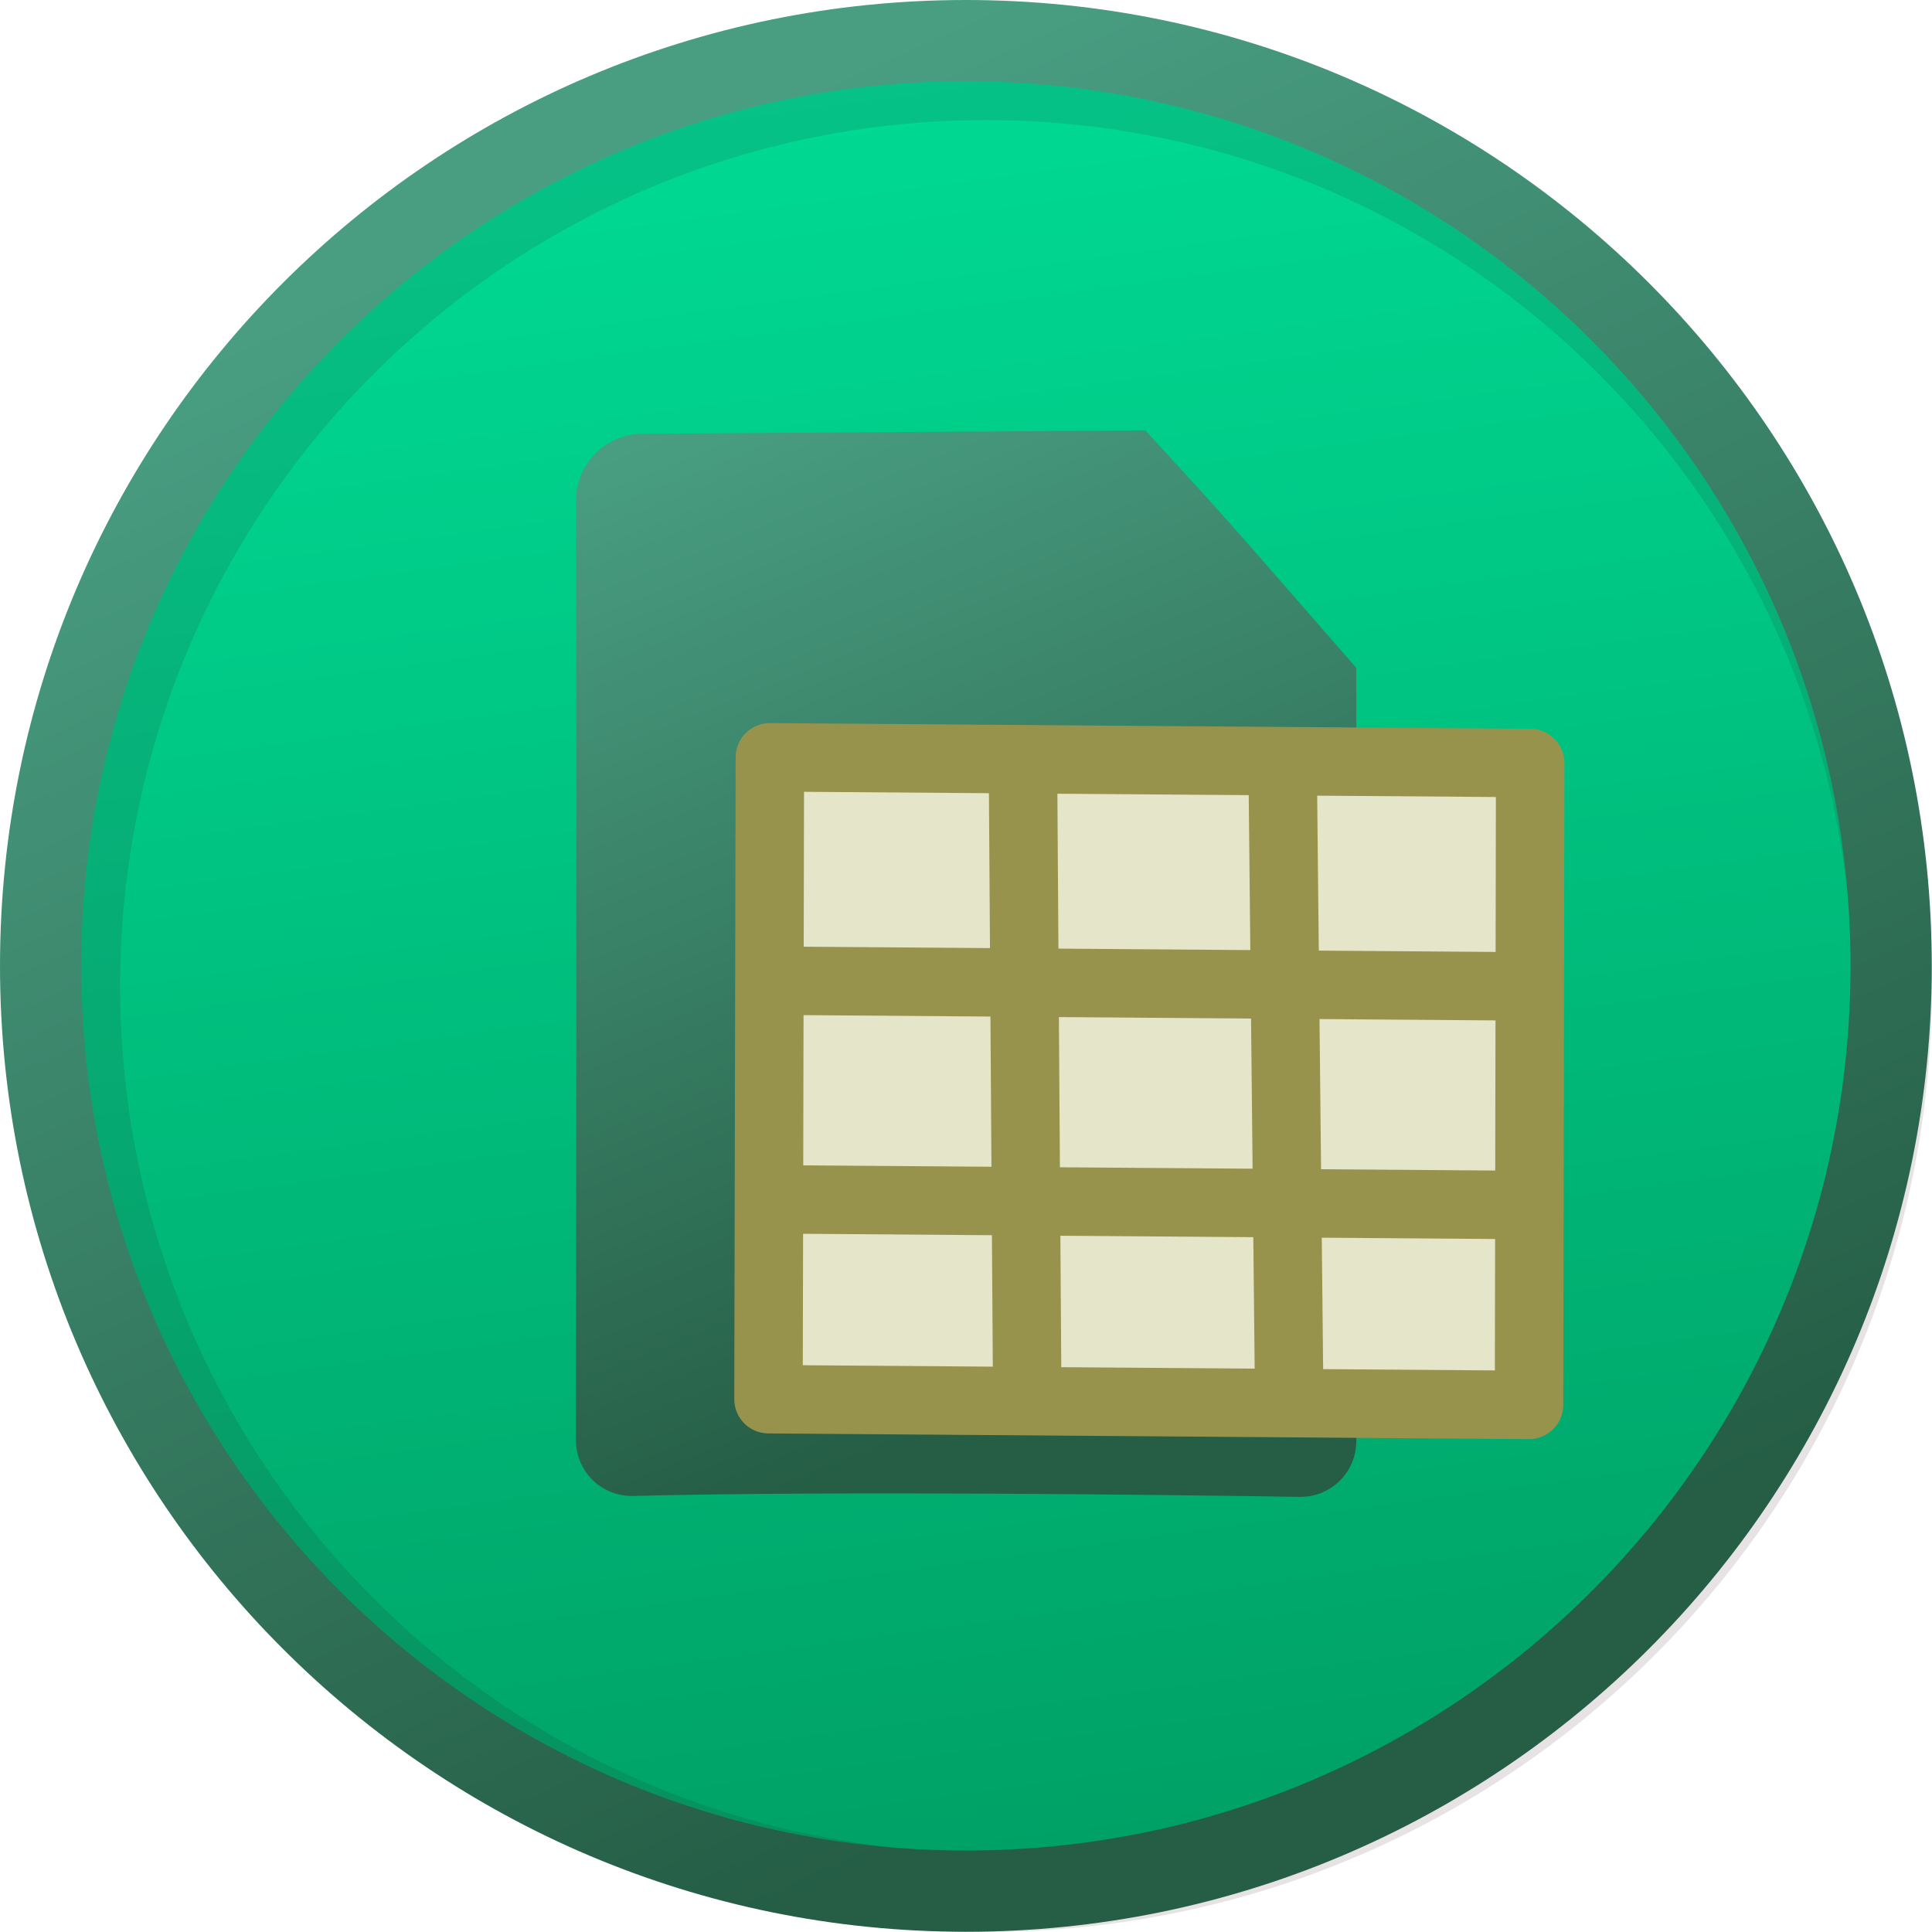
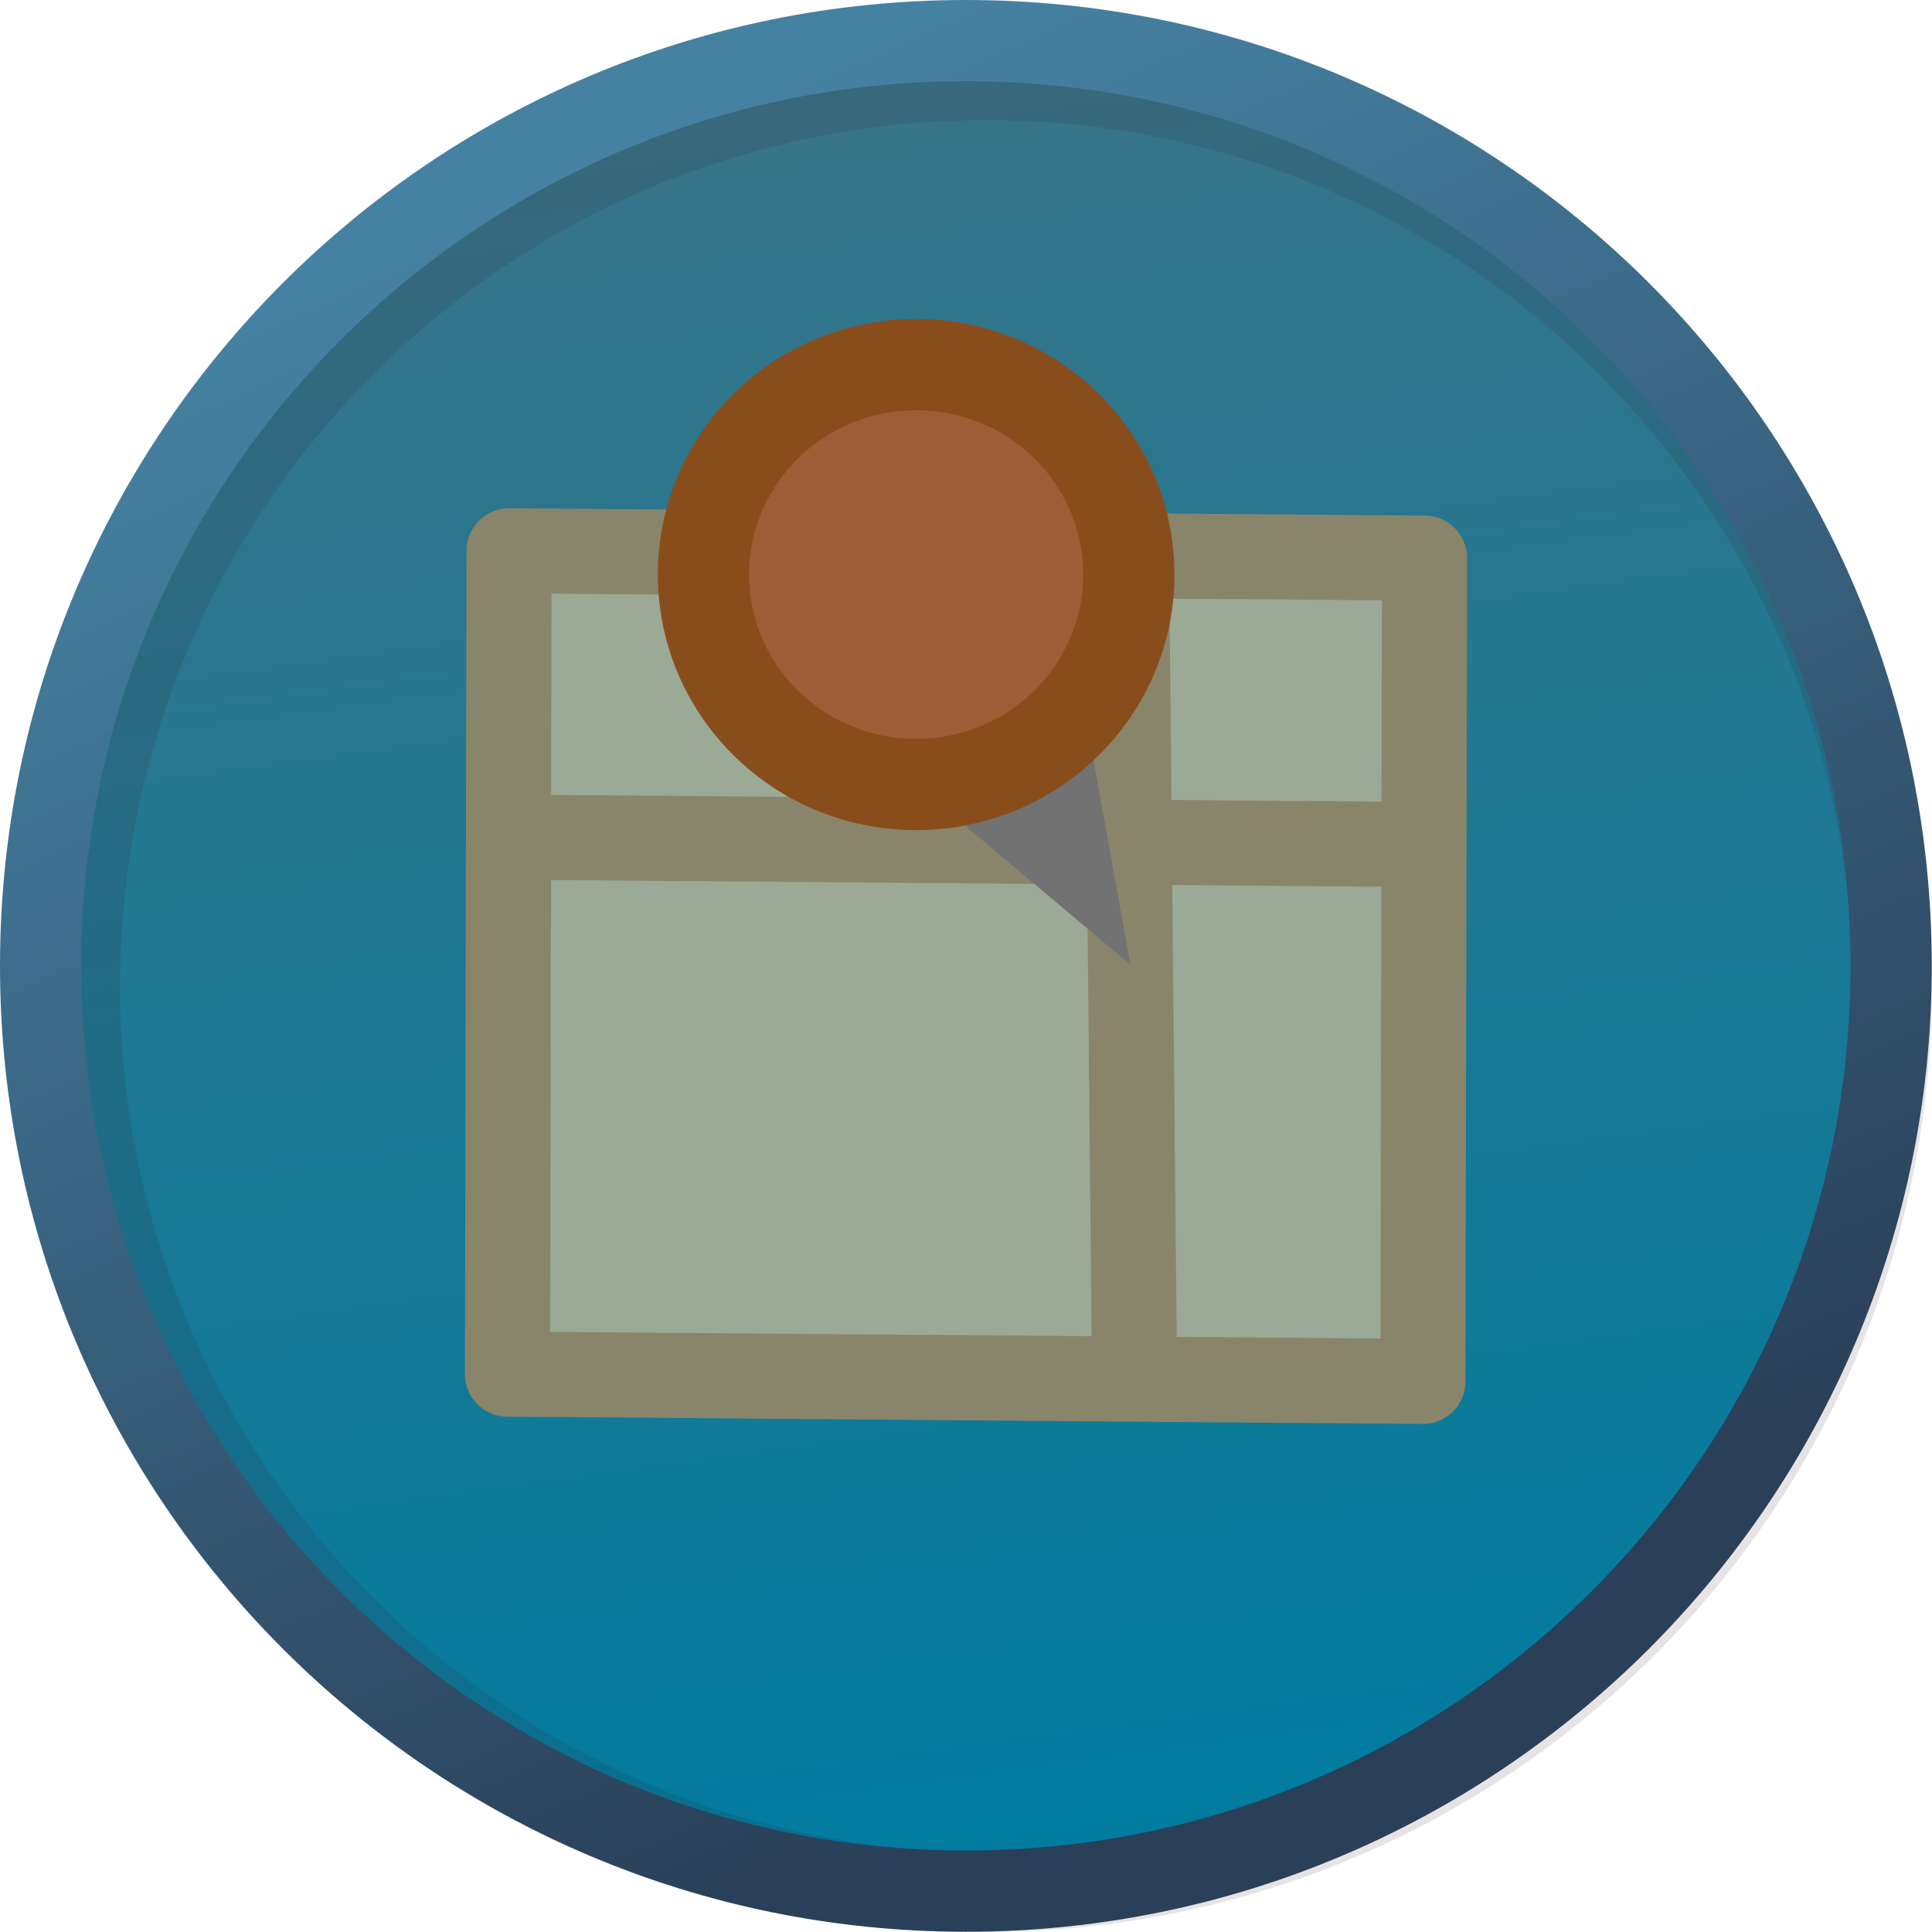
<svg xmlns="http://www.w3.org/2000/svg" xmlns:xlink="http://www.w3.org/1999/xlink" width="32" height="32" viewBox="0 0 8.467 8.467" version="1.1" id="svg1">
  <defs id="defs1">
    <linearGradient id="linearGradient82">
-       <stop style="stop-color:#499e82;stop-opacity:1;" offset="0" id="stop81" />
-       <stop style="stop-color:#255d45;stop-opacity:1;" offset="1" id="stop82" />
+       <stop style="stop-color:#4581a2;stop-opacity:1;" offset="0" id="stop81" />
+       <stop style="stop-color:#2a3f58;stop-opacity:1;" offset="1" id="stop82" />
    </linearGradient>
    <linearGradient id="linearGradient1">
-       <stop style="stop-color:#00db94;stop-opacity:1;" offset="0" id="stop1" />
-       <stop style="stop-color:#00a065;stop-opacity:1;" offset="1" id="stop2" />
+       <stop style="stop-color:#397487;stop-opacity:1;" offset="0" id="stop1" />
+       <stop style="stop-color:#007ca0;stop-opacity:1;" offset="1" id="stop2" />
    </linearGradient>
    <linearGradient xlink:href="#linearGradient1" id="linearGradient2" x1="3.167" y1="0.394" x2="4.233" y2="8.218" gradientUnits="userSpaceOnUse" gradientTransform="matrix(1.017778,0,0,1.017778,-0.07526033,-0.07526033)" />
    <linearGradient xlink:href="#linearGradient82" id="linearGradient42" x1="1.521" y1="1.219" x2="4.522" y2="7.892" gradientUnits="userSpaceOnUse" />
-     <linearGradient xlink:href="#linearGradient82" id="linearGradient89" x1="2.814" y1="1.901" x2="4.502" y2="6.14" gradientUnits="userSpaceOnUse" />
  </defs>
  <g id="layer1">
    <circle style="paint-order:fill markers stroke;stroke-opacity:1;stroke-dasharray:none;stroke-linejoin:round;stroke-linecap:round;stroke-width:0.356;stroke:none;fill-opacity:1;fill:url(#linearGradient2);" id="path1" cx="4.233" cy="4.233" r="4.055" />
    <circle style="fill:none;fill-opacity:0.347;stroke:#361229;stroke-width:0.349;stroke-linecap:round;stroke-linejoin:round;stroke-dasharray:none;stroke-opacity:0.119;paint-order:fill markers stroke" id="path1-2-7" cx="4.322" cy="4.322" r="3.97" />
    <circle style="fill:none;fill-opacity:0.347;stroke:url(#linearGradient42);stroke-width:0.356;stroke-linecap:round;stroke-linejoin:round;stroke-dasharray:none;stroke-opacity:1;paint-order:fill markers stroke" id="path1-2" cx="4.233" cy="4.233" r="4.055" />
-     <path id="rect84" style="fill:url(#linearGradient89);fill-opacity:1;stroke:none;stroke-width:0.325;stroke-linecap:round;stroke-linejoin:round;stroke-dasharray:none;stroke-opacity:0.119;paint-order:fill markers stroke" d="M 2.814,1.901 5.019,1.886 C 5.43,2.332 5.428,2.337 5.944,2.927 v 3.388 c 0,0.138 -0.112,0.247 -0.249,0.245 -0.574,-0.009 -2.01,-0.027 -2.918,-0.004 -0.14,0.004 -0.253,-0.106 -0.253,-0.246 0.001,-0.718 0.004,-2.794 4.799e-4,-4.116 -4.176e-4,-0.161 0.129,-0.292 0.29,-0.293 z" />
-     <path id="path88" style="fill:#e5e5c9;fill-opacity:1;stroke:#98934c;stroke-width:0.3;stroke-linecap:round;stroke-linejoin:round;stroke-dasharray:none;stroke-opacity:1;paint-order:fill markers stroke" d="m 3.37,5.256 3.333,0.025 m -3.293,-0.983 3.29,0.025 M 5.621,3.336 5.65,6.132 M 4.483,3.327 4.502,6.14 M 3.374,3.319 6.706,3.344 v 0 L 6.701,6.157 3.368,6.132 Z" />
+     <path id="path88" style="fill:#9baa97;fill-opacity:1;stroke:#89856b;stroke-width:0.373;stroke-linecap:round;stroke-linejoin:round;stroke-dasharray:none;stroke-opacity:1;paint-order:fill markers stroke" d="m 2.274,3.669 3.961,0.032 M 4.937,2.435 4.972,6.022 m -2.741,-3.608 4.012,0.032 v 0 l -0.007,3.608 -4.012,-0.032 z" />
+     <path style="fill:#727272;stroke-width:0.1;stroke-linecap:round;stroke-linejoin:round;paint-order:fill markers stroke;stroke:none;fill-opacity:1" d="M 4.015,3.438 4.954,4.228 4.748,3.085 4.015,3.438" id="path3" />
+     <ellipse style="fill:#9d5d37;stroke-width:0.4;stroke-linecap:round;stroke-linejoin:round;paint-order:fill markers stroke;fill-opacity:1;stroke:#894d1c;stroke-opacity:1;stroke-dasharray:none" id="path2" cx="4.015" cy="2.518" rx="0.932" ry="0.92" />
  </g>
</svg>
